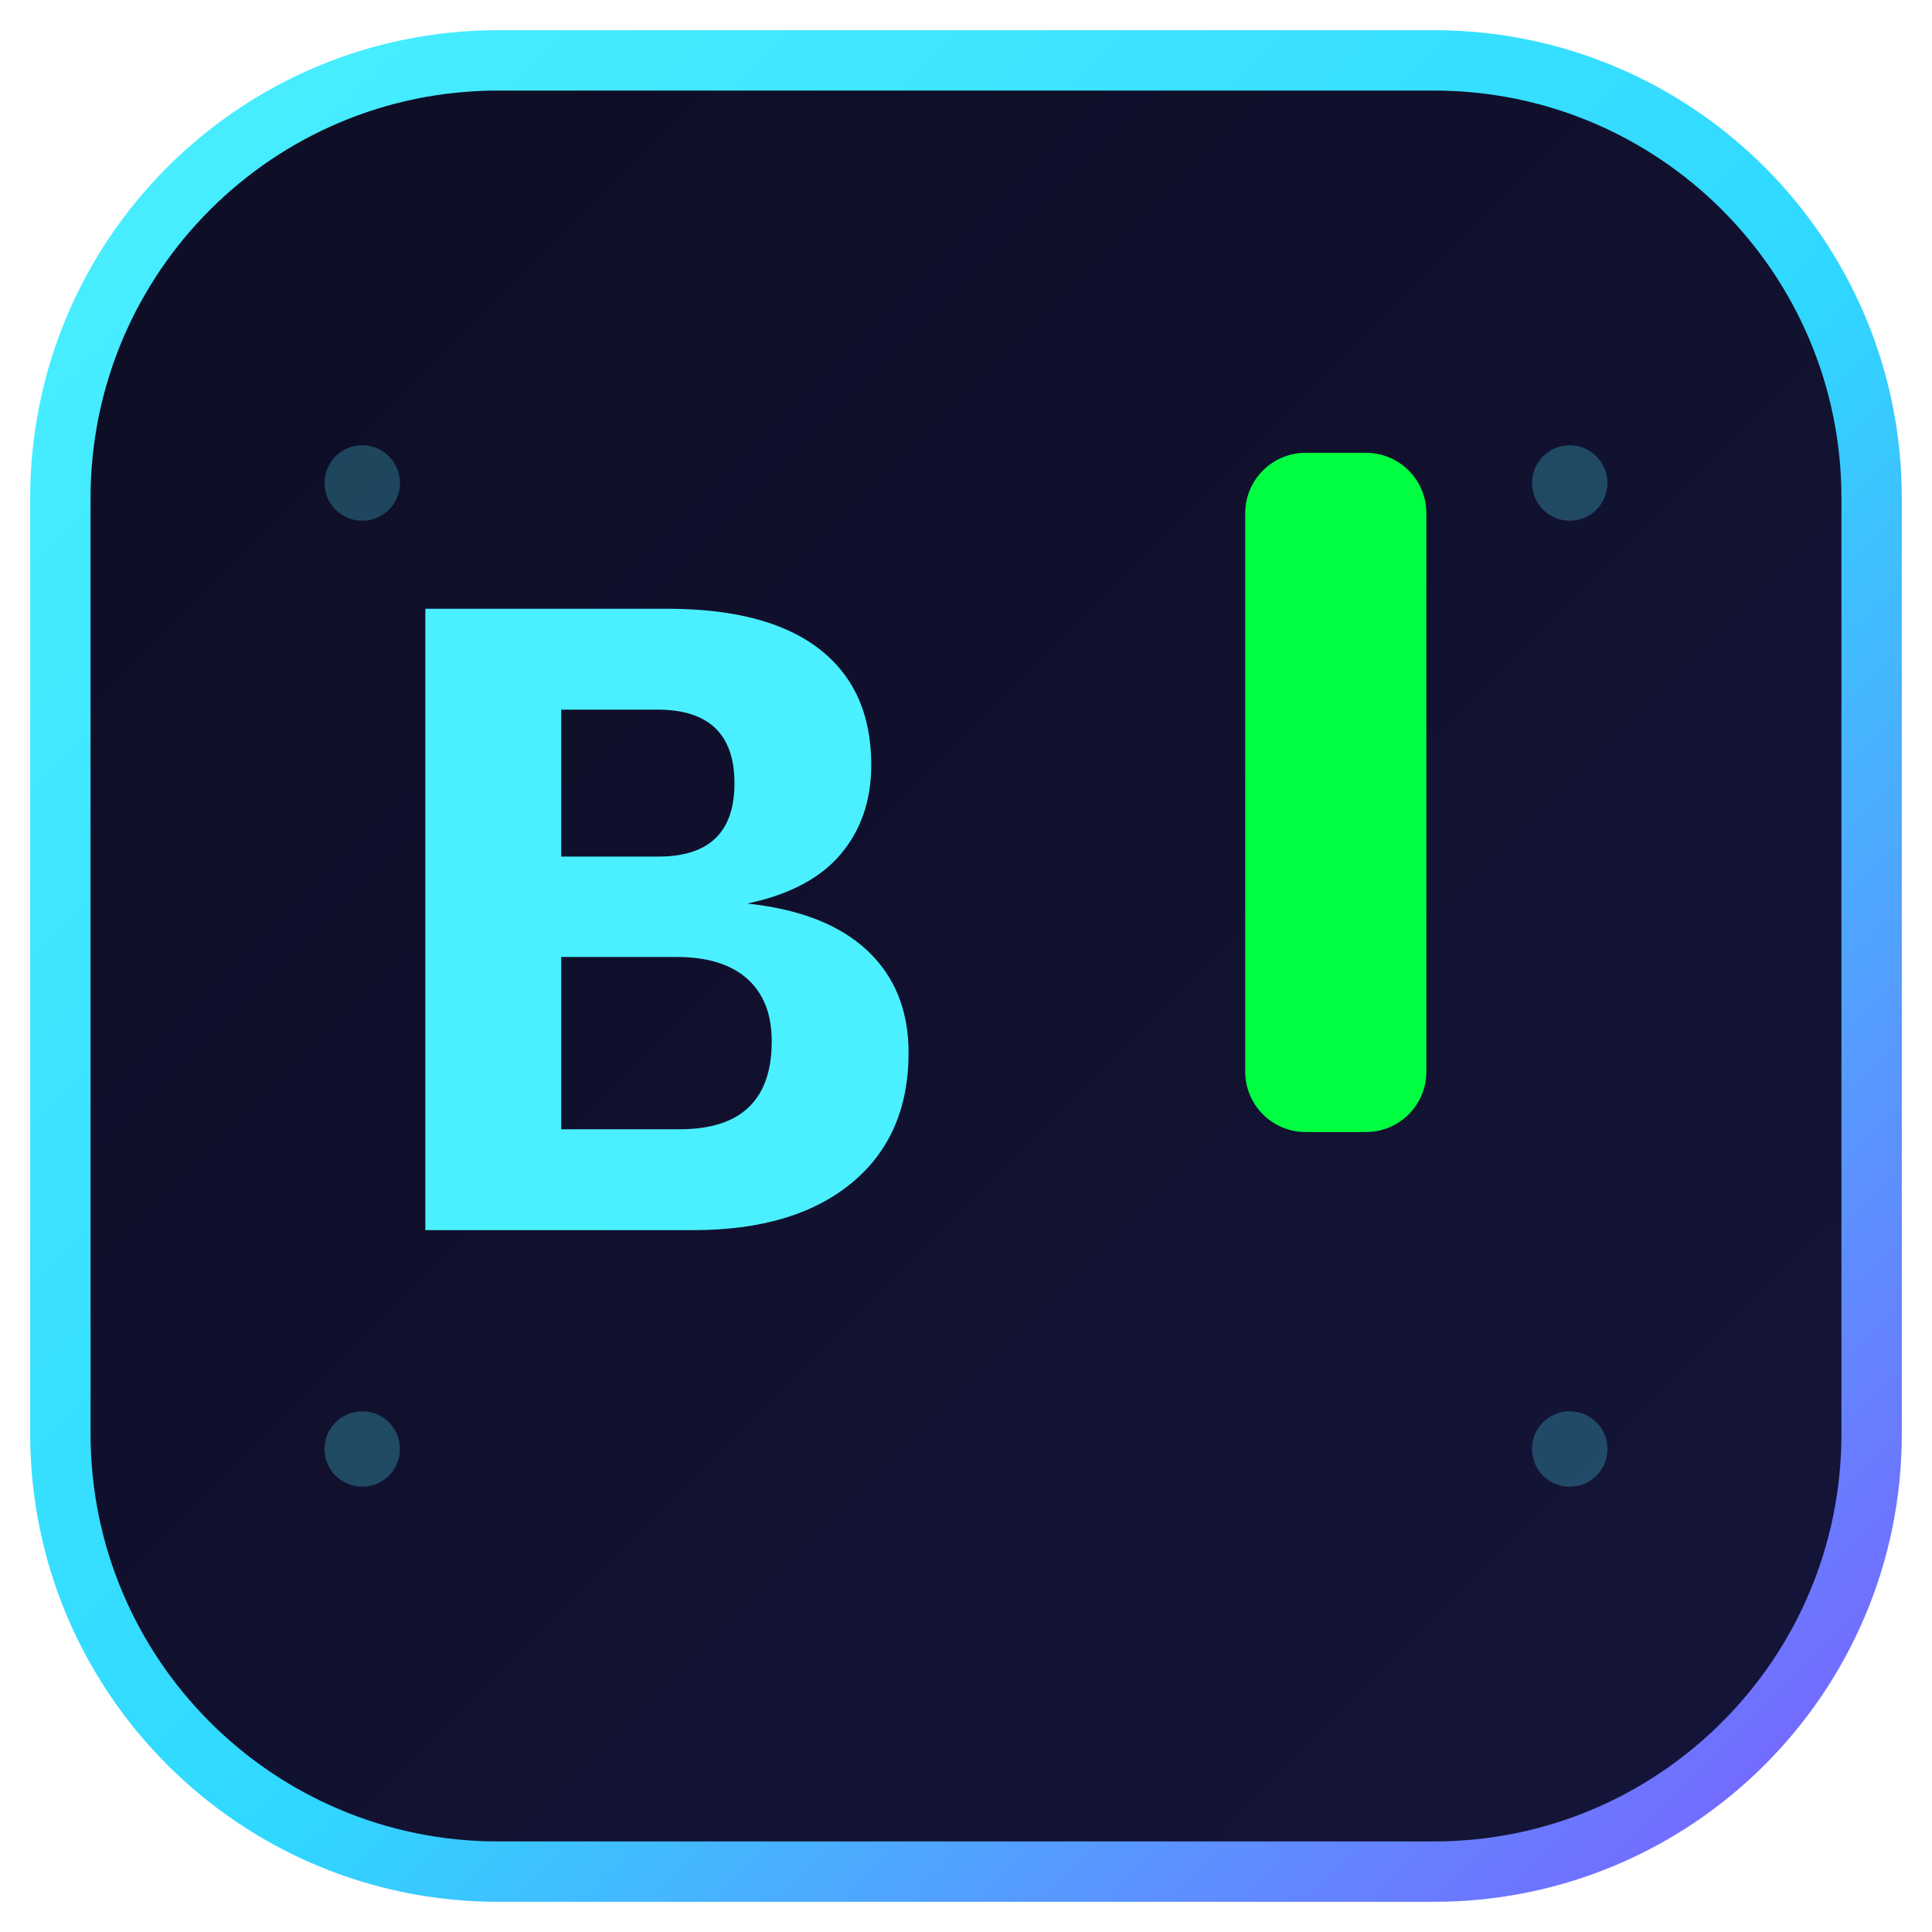
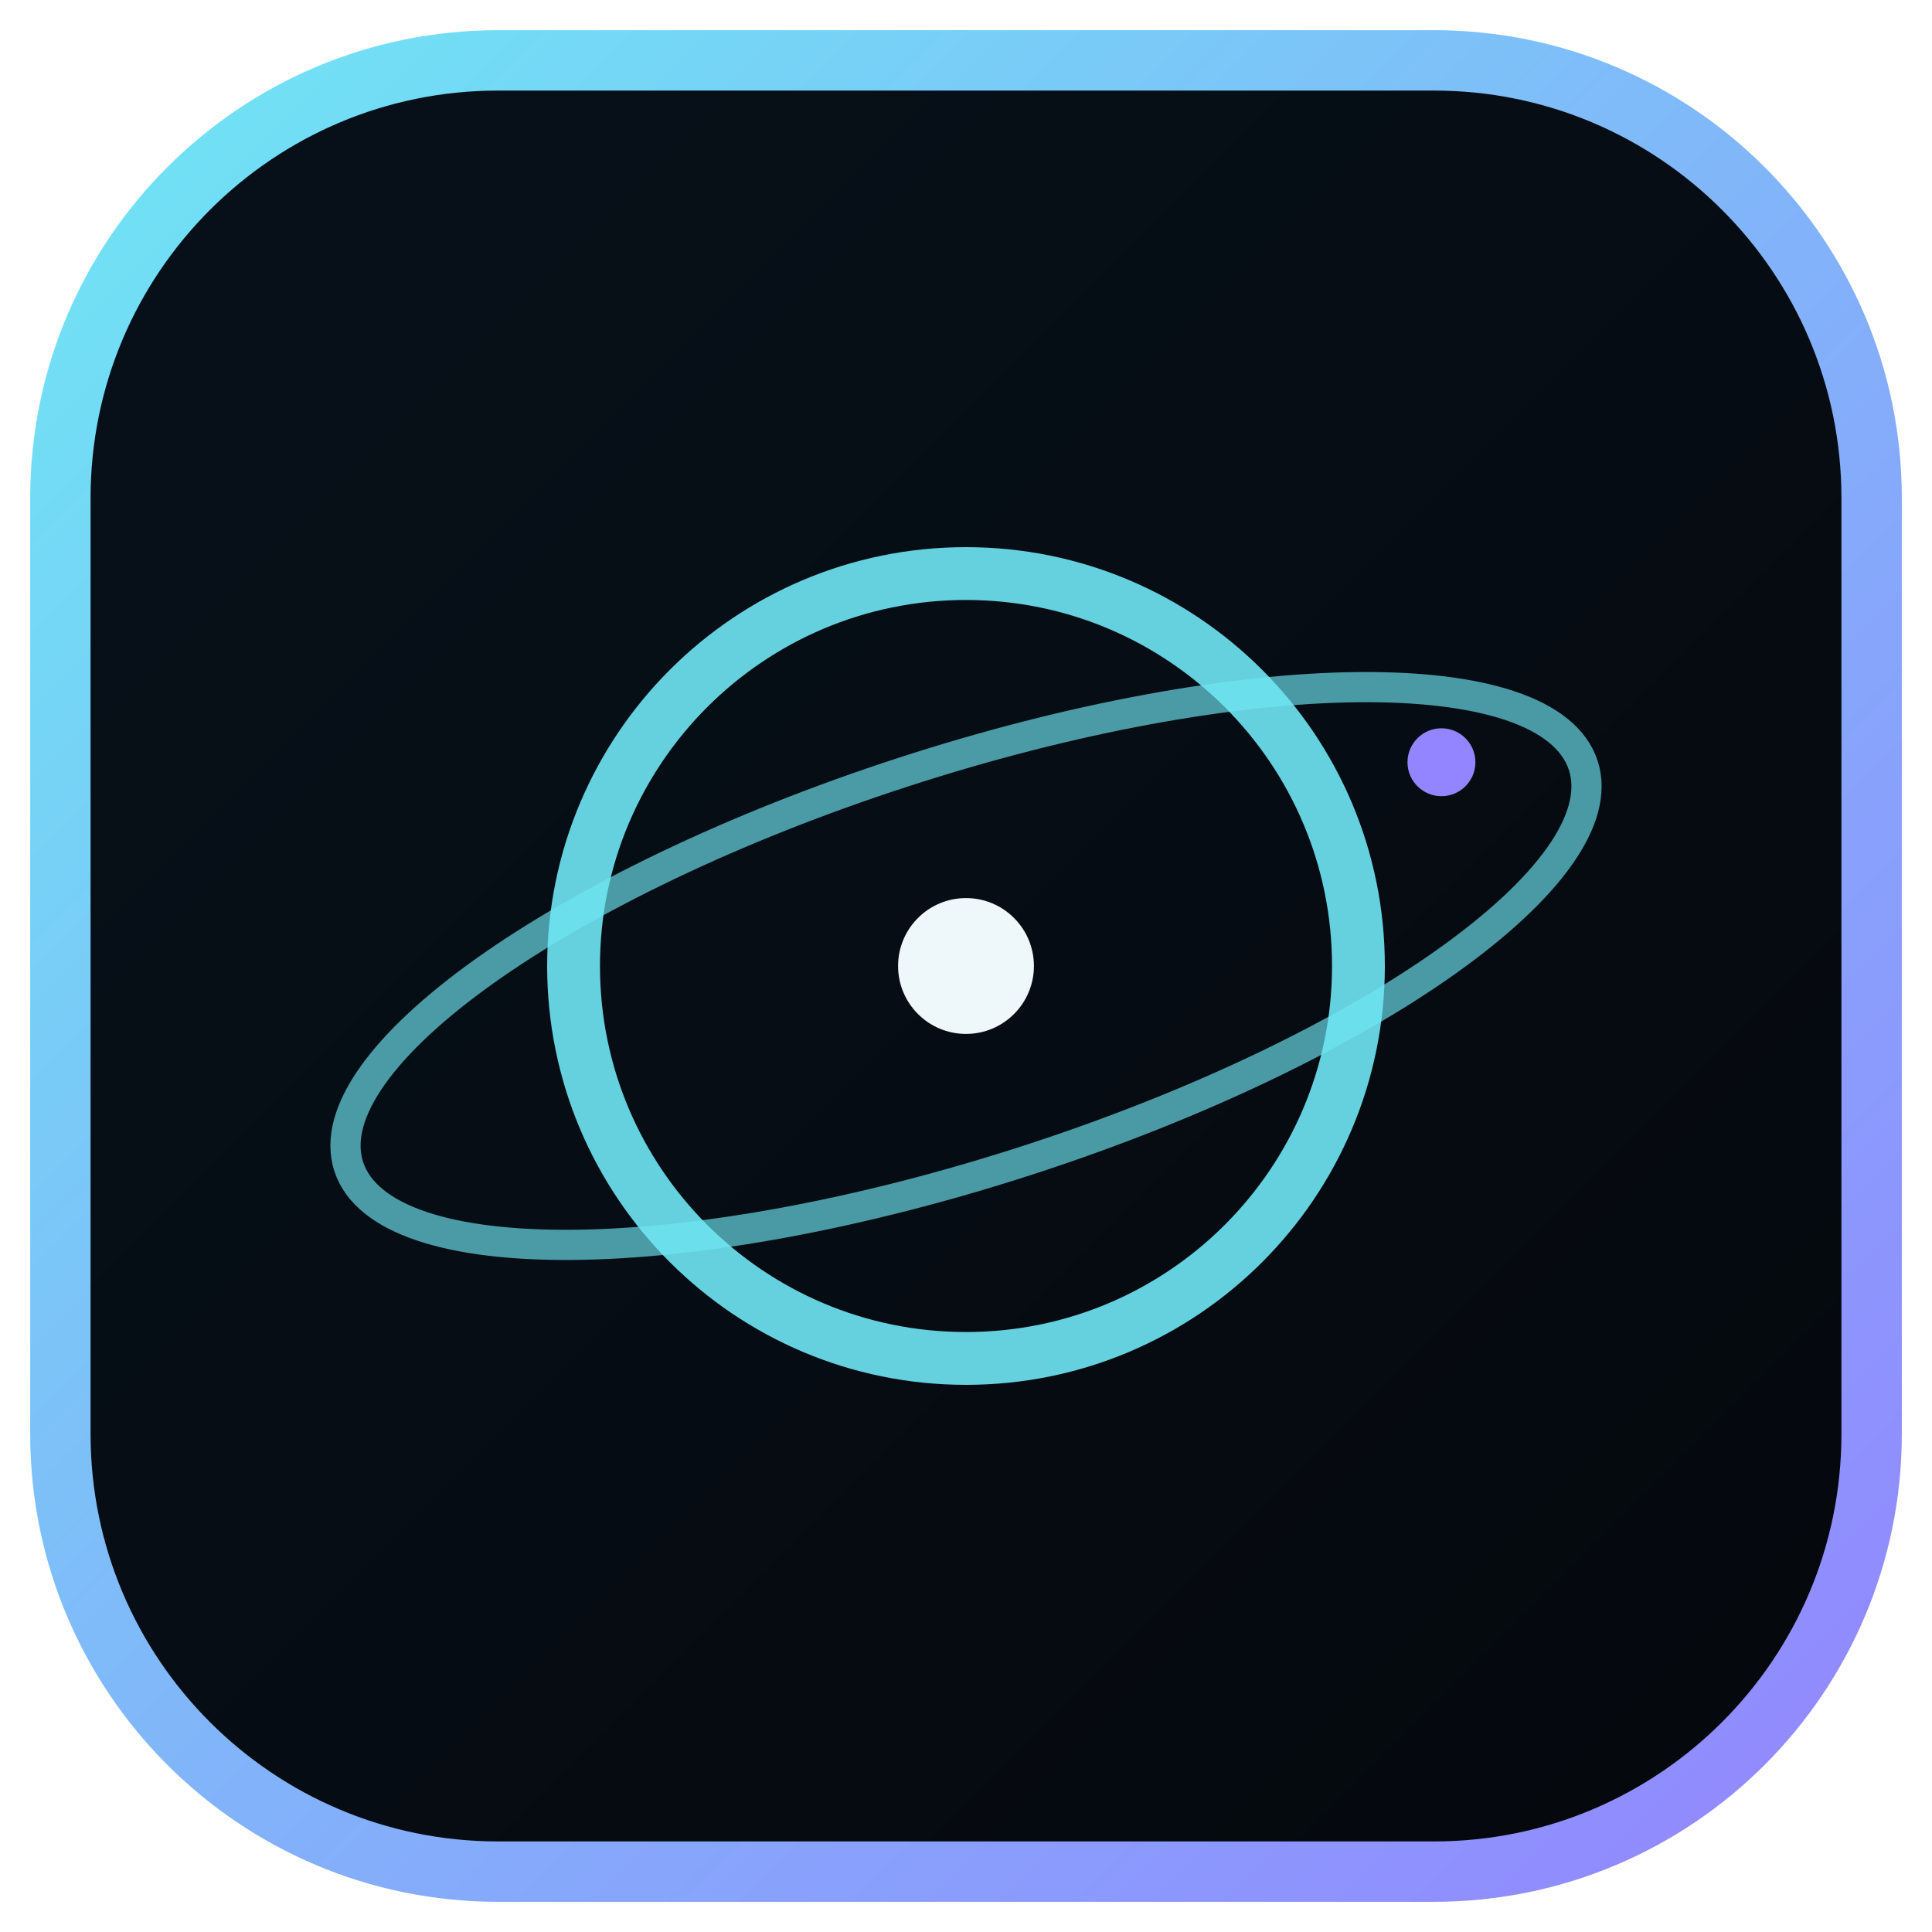
<svg xmlns="http://www.w3.org/2000/svg" viewBox="0 0 512 512">
  <defs>
    <linearGradient id="bg" x1="0" y1="0" x2="1" y2="1">
-       <stop offset="0%" stop-color="#0d0d24" />
-       <stop offset="100%" stop-color="#15153a" />
+       <stop offset="0%" stop-color="#07111a" />
+       <stop offset="100%" stop-color="#05080d" />
    </linearGradient>
-     <linearGradient id="edge" x1="0" y1="0" x2="1" y2="1">
-       <stop offset="0%" stop-color="#4af0ff" />
-       <stop offset="55%" stop-color="#2fd8ff" />
-       <stop offset="100%" stop-color="#7d5cff" />
+     <linearGradient id="signal" x1="0" y1="0" x2="1" y2="1">
+       <stop offset="0%" stop-color="#6fe6f4" />
+       <stop offset="100%" stop-color="#9385ff" />
    </linearGradient>
  </defs>
-   <rect x="16" y="16" width="480" height="480" rx="116" fill="url(#bg)" stroke="url(#edge)" stroke-width="16" />
-   <circle cx="96" cy="128" r="10" fill="#4af0ff" opacity="0.25" />
-   <circle cx="416" cy="128" r="10" fill="#4af0ff" opacity="0.25" />
-   <circle cx="96" cy="384" r="10" fill="#4af0ff" opacity="0.25" />
-   <circle cx="416" cy="384" r="10" fill="#4af0ff" opacity="0.25" />
-   <text x="96" y="326" font-family="'Anonymous Pro', 'Courier New', monospace" font-size="250" font-weight="700" fill="#4af0ff">B</text>
-   <rect x="330" y="120" width="48" height="180" rx="16" fill="#00ff41">
-     <animate attributeName="opacity" values="1;0;1" dur="1.2s" repeatCount="indefinite" />
-   </rect>
+   <rect x="16" y="16" width="480" height="480" rx="116" fill="url(#bg)" stroke="url(#signal)" stroke-width="16" />
+   <circle cx="256" cy="256" r="104" fill="none" stroke="#6fe6f4" stroke-width="14" opacity="0.9" />
+   <ellipse cx="256" cy="256" rx="172" ry="54" fill="none" stroke="#6fe6f4" stroke-width="8" opacity="0.65" transform="rotate(-18 256 256)" />
+   <circle cx="256" cy="256" r="18" fill="#eef7fa" />
+   <circle cx="382" cy="202" r="9" fill="#9385ff" />
</svg>
